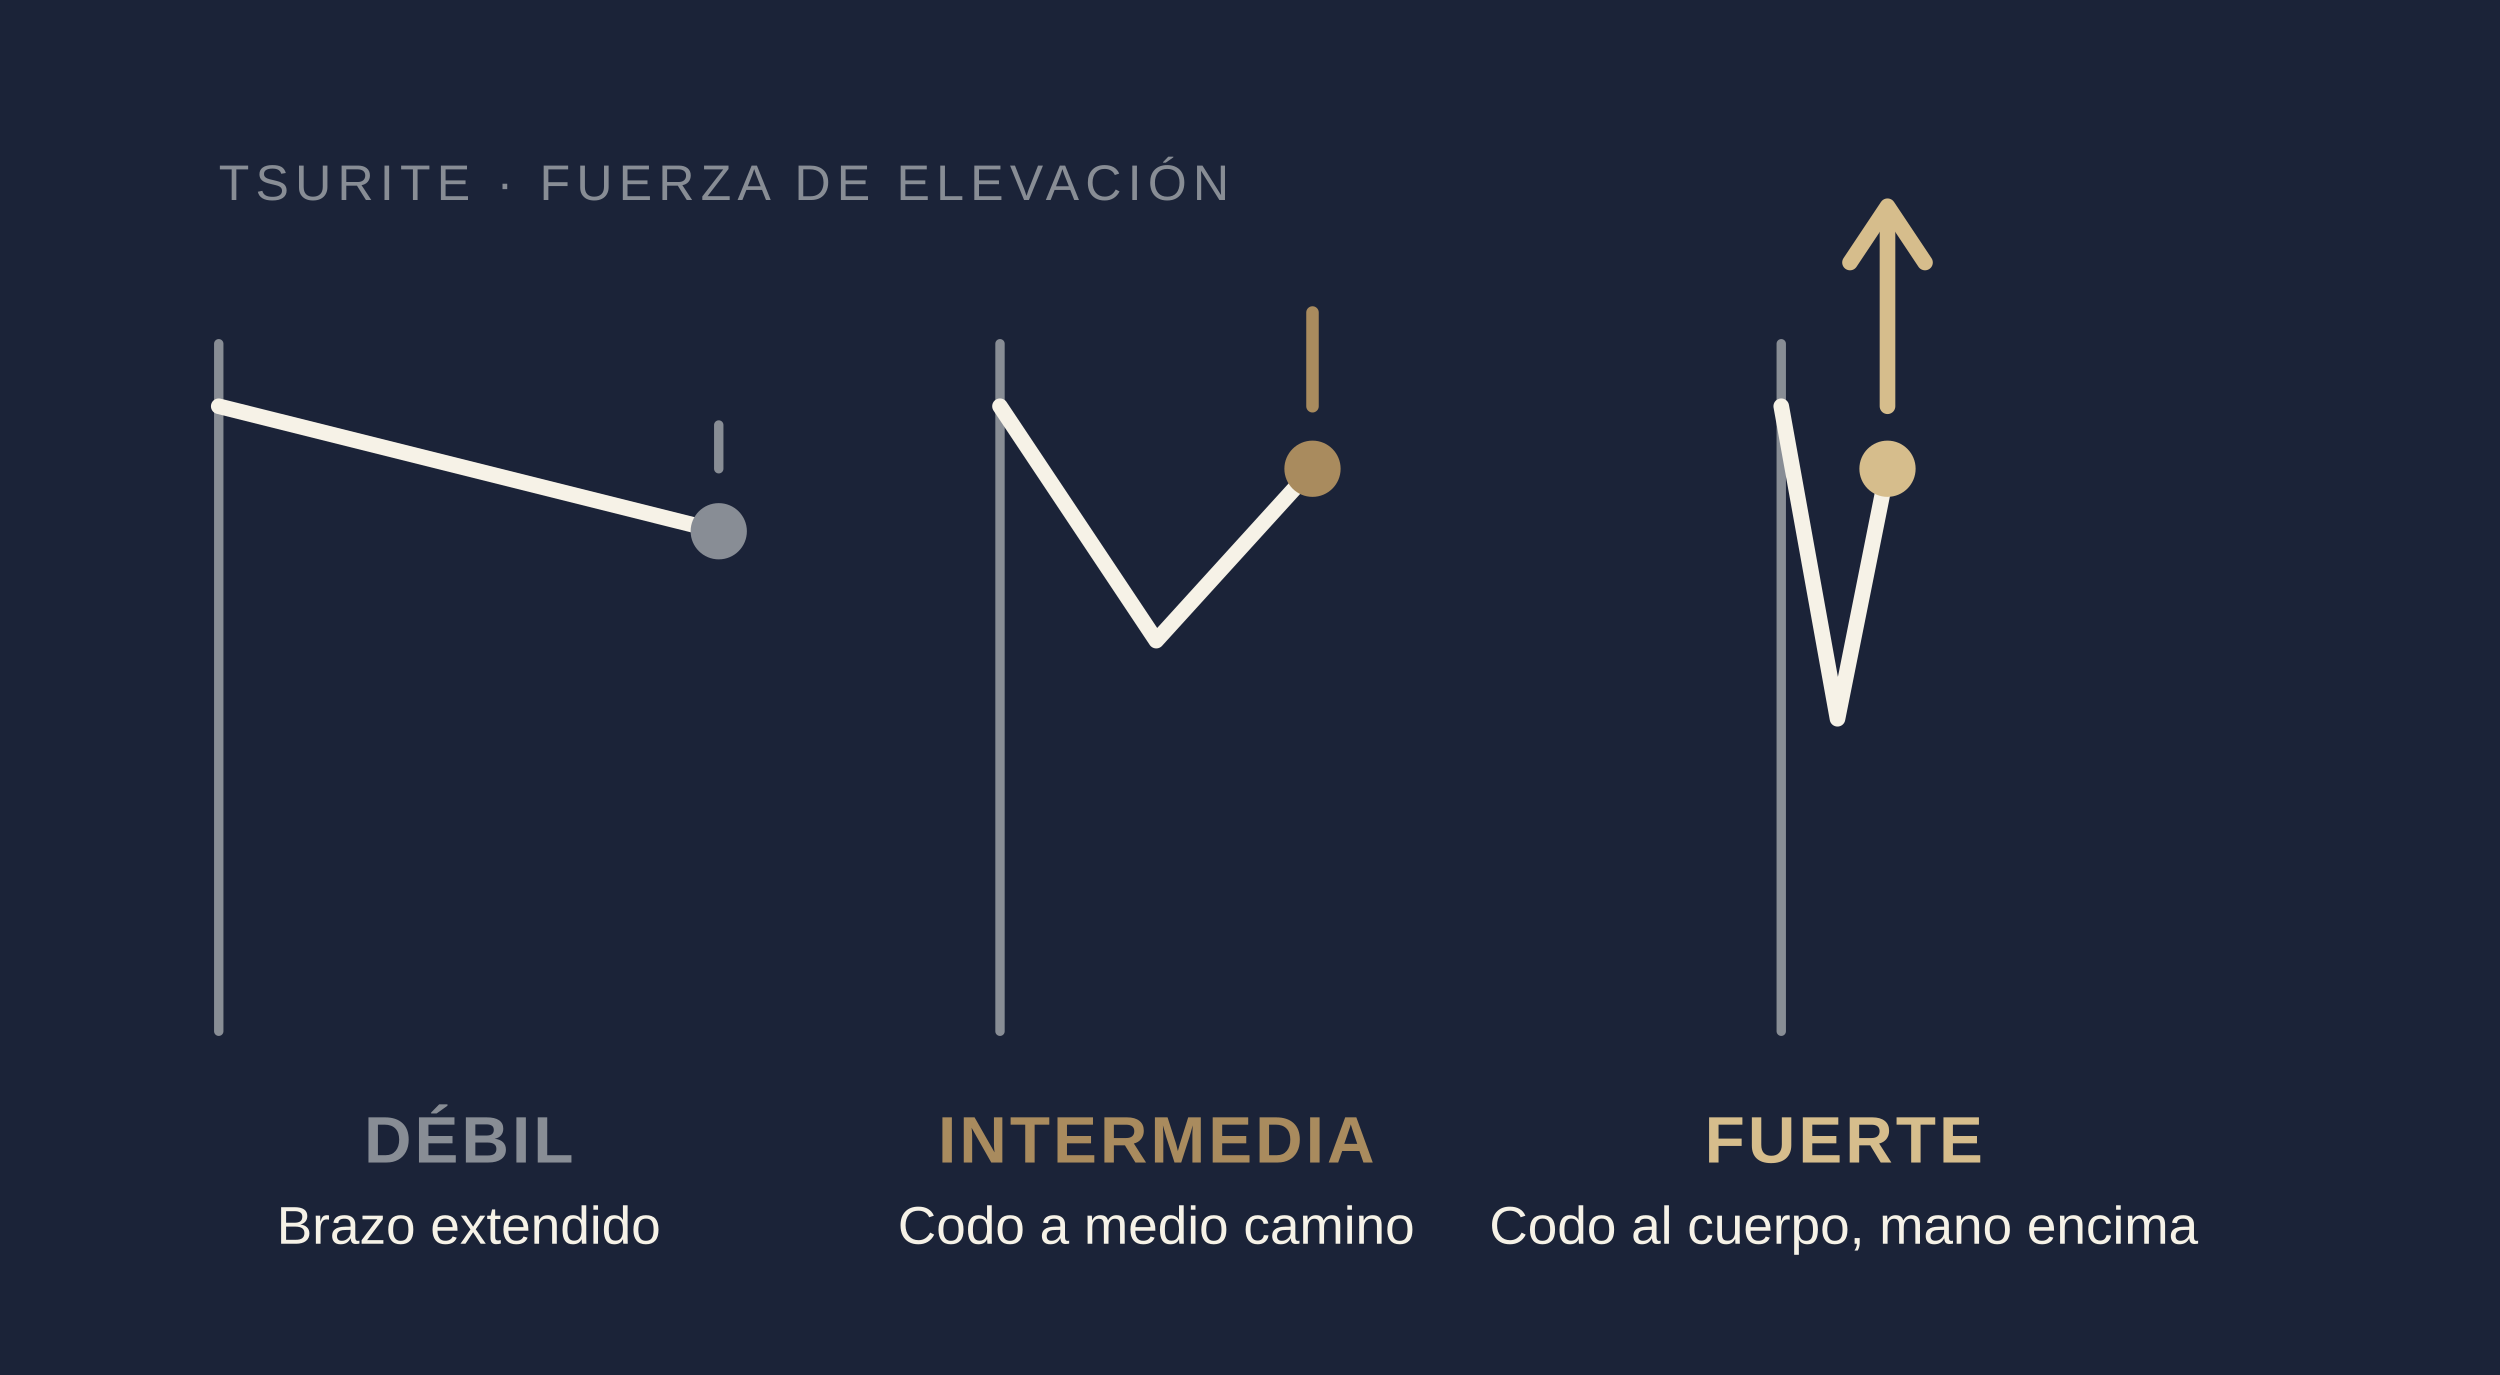
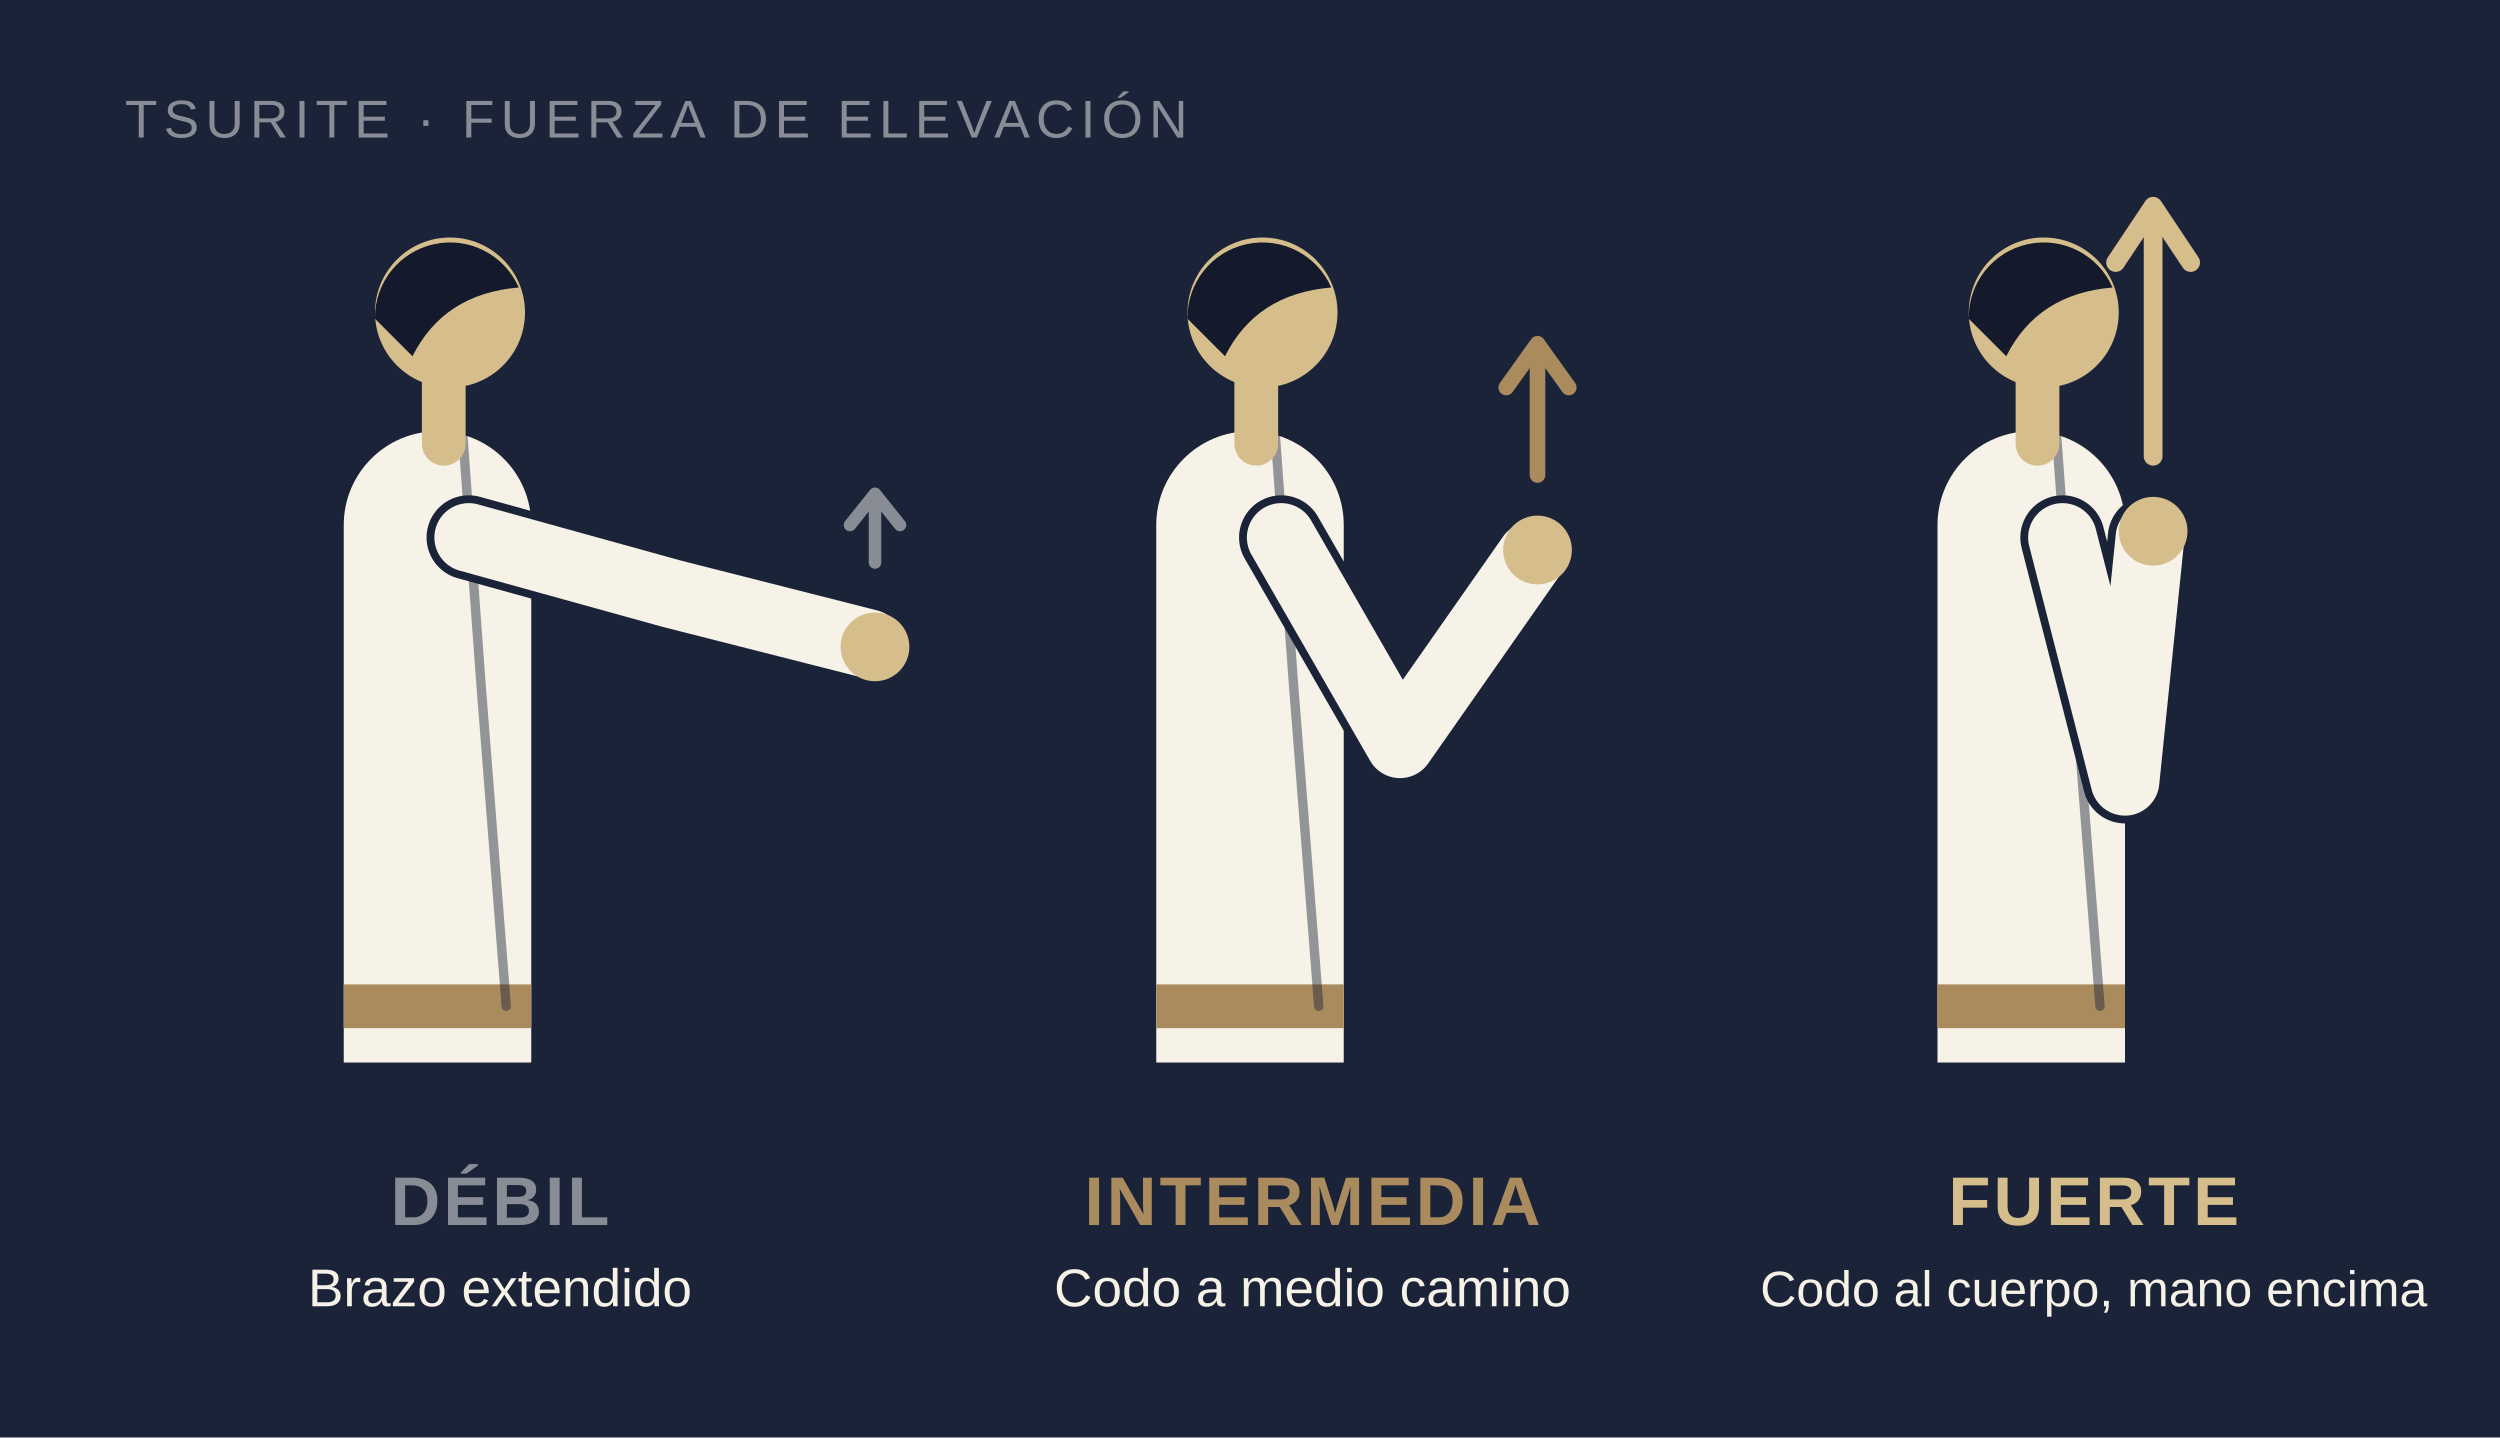
- <svg xmlns="http://www.w3.org/2000/svg" viewBox="0 0 800 440" font-family="Barlow, 'Helvetica Neue', Arial, sans-serif">
-   <rect width="800" height="440" fill="#1B2338" />
-   <g fill="none" stroke-linecap="round" stroke-linejoin="round">
-     <path d="M70 110 L70 330" stroke="#888D95" stroke-width="3" />
-     <path d="M70 130 L150 150 L230 170" stroke="#F6F2E7" stroke-width="5" />
-     <circle cx="230" cy="170" r="9" fill="#888D95" stroke="none" />
-     <path d="M230 150 L230 136" stroke="#888D95" stroke-width="3" />
-     <path d="M320 110 L320 330" stroke="#888D95" stroke-width="3" />
-     <path d="M320 130 L370 205 L420 150" stroke="#F6F2E7" stroke-width="5" />
-     <circle cx="420" cy="150" r="9" fill="#A98B5E" stroke="none" />
-     <path d="M420 130 L420 100" stroke="#A98B5E" stroke-width="4" />
-     <path d="M570 110 L570 330" stroke="#888D95" stroke-width="3" />
-     <path d="M570 130 L588 230 L604 150" stroke="#F6F2E7" stroke-width="5" />
-     <circle cx="604" cy="150" r="9" fill="#D6BD8C" stroke="none" />
-     <path d="M604 130 L604 70" stroke="#D6BD8C" stroke-width="5" />
-     <path d="M592 84 L604 66 L616 84" stroke="#D6BD8C" stroke-width="5" />
+ <svg xmlns="http://www.w3.org/2000/svg" viewBox="0 0 800 460" font-family="Barlow, 'Helvetica Neue', Arial, sans-serif">
+   <defs>
+     <g id="bust" fill="none" stroke-linecap="round" stroke-linejoin="round">
+       <path d="M-30 168 L-30 340 L30 340 L30 168 A30 30 0 0 0 -30 168 Z" fill="#F6F2E7" stroke="none" />
+       <path d="M-30 322 L30 322" stroke="#A98B5E" stroke-width="14" stroke-linecap="butt" />
+       <path d="M8 138 L14 220 L22 322" stroke="#1B2338" stroke-opacity=".45" stroke-width="3" />
+       <path d="M2 120 L2 142" stroke="#D6BD8C" stroke-width="14" />
+       <circle cx="4" cy="100" r="24" fill="#D6BD8C" stroke="none" />
+       <path d="M-20 102 A24 24 0 0 1 26 92 Q2 94 -8 114 Z" fill="#141a2b" stroke="none" />
+     </g>
+   </defs>
+   <rect width="800" height="460" fill="#1B2338" />
+   <text x="40" y="44" font-size="17" fill="#888D95" letter-spacing="2">TSURITE · FUERZA DE ELEVACIÓN</text>
+   <g stroke-linecap="round" stroke-linejoin="round" fill="none">
+     <g transform="translate(10 0)">
+       <use href="#bust" x="130" />
+       <path d="M140 172 L205 190 L268 206" stroke="#1B2338" stroke-width="27" />
+       <path d="M140 172 L205 190 L268 206" stroke="#F6F2E7" stroke-width="22" />
+       <circle cx="270" cy="207" r="11" fill="#D6BD8C" stroke="none" />
+       <path d="M270 180 L270 160" stroke="#888D95" stroke-width="4" />
+       <path d="M262 168 L270 158 L278 168" stroke="#888D95" stroke-width="4" />
+     </g>
+     <use href="#bust" x="400" />
+     <path d="M410 172 L448 238 L490 178" stroke="#1B2338" stroke-width="27" />
+     <path d="M410 172 L448 238 L490 178" stroke="#F6F2E7" stroke-width="22" />
+     <circle cx="492" cy="176" r="11" fill="#D6BD8C" stroke="none" />
+     <path d="M492 152 L492 112" stroke="#A98B5E" stroke-width="5" />
+     <path d="M482 124 L492 110 L502 124" stroke="#A98B5E" stroke-width="5" />
+     <g transform="translate(-20 0)">
+       <use href="#bust" x="670" />
+       <path d="M680 172 L700 250 L708 172" stroke="#1B2338" stroke-width="27" />
+       <path d="M680 172 L700 250 L708 172" stroke="#F6F2E7" stroke-width="22" />
+       <circle cx="709" cy="170" r="11" fill="#D6BD8C" stroke="none" />
+       <path d="M709 146 L709 70" stroke="#D6BD8C" stroke-width="6" />
+       <path d="M697 84 L709 66 L721 84" stroke="#D6BD8C" stroke-width="6" />
+     </g>
  </g>
-   <g font-size="21" font-weight="700" letter-spacing="1" text-anchor="middle">
-     <text x="150" y="372" fill="#888D95">DÉBIL</text>
-     <text x="370" y="372" fill="#A98B5E">INTERMEDIA</text>
-     <text x="590" y="372" fill="#D6BD8C">FUERTE</text>
+   <g font-size="22" font-weight="700" letter-spacing="1" text-anchor="middle">
+     <text x="160" y="392" fill="#888D95">DÉBIL</text>
+     <text x="420" y="392" fill="#A98B5E">INTERMEDIA</text>
+     <text x="670" y="392" fill="#D6BD8C">FUERTE</text>
  </g>
  <g font-size="17" fill="#F6F2E7" text-anchor="middle">
-     <text x="150" y="398">Brazo extendido</text>
-     <text x="370" y="398">Codo a medio camino</text>
-     <text x="590" y="398">Codo al cuerpo, mano encima</text>
+     <text x="160" y="418">Brazo extendido</text>
+     <text x="420" y="418">Codo a medio camino</text>
+     <text x="670" y="418" font-size="16">Codo al cuerpo, mano encima</text>
  </g>
-   <text x="70" y="64" font-size="16" fill="#888D95" letter-spacing="2">TSURITE · FUERZA DE ELEVACIÓN</text>
</svg>
